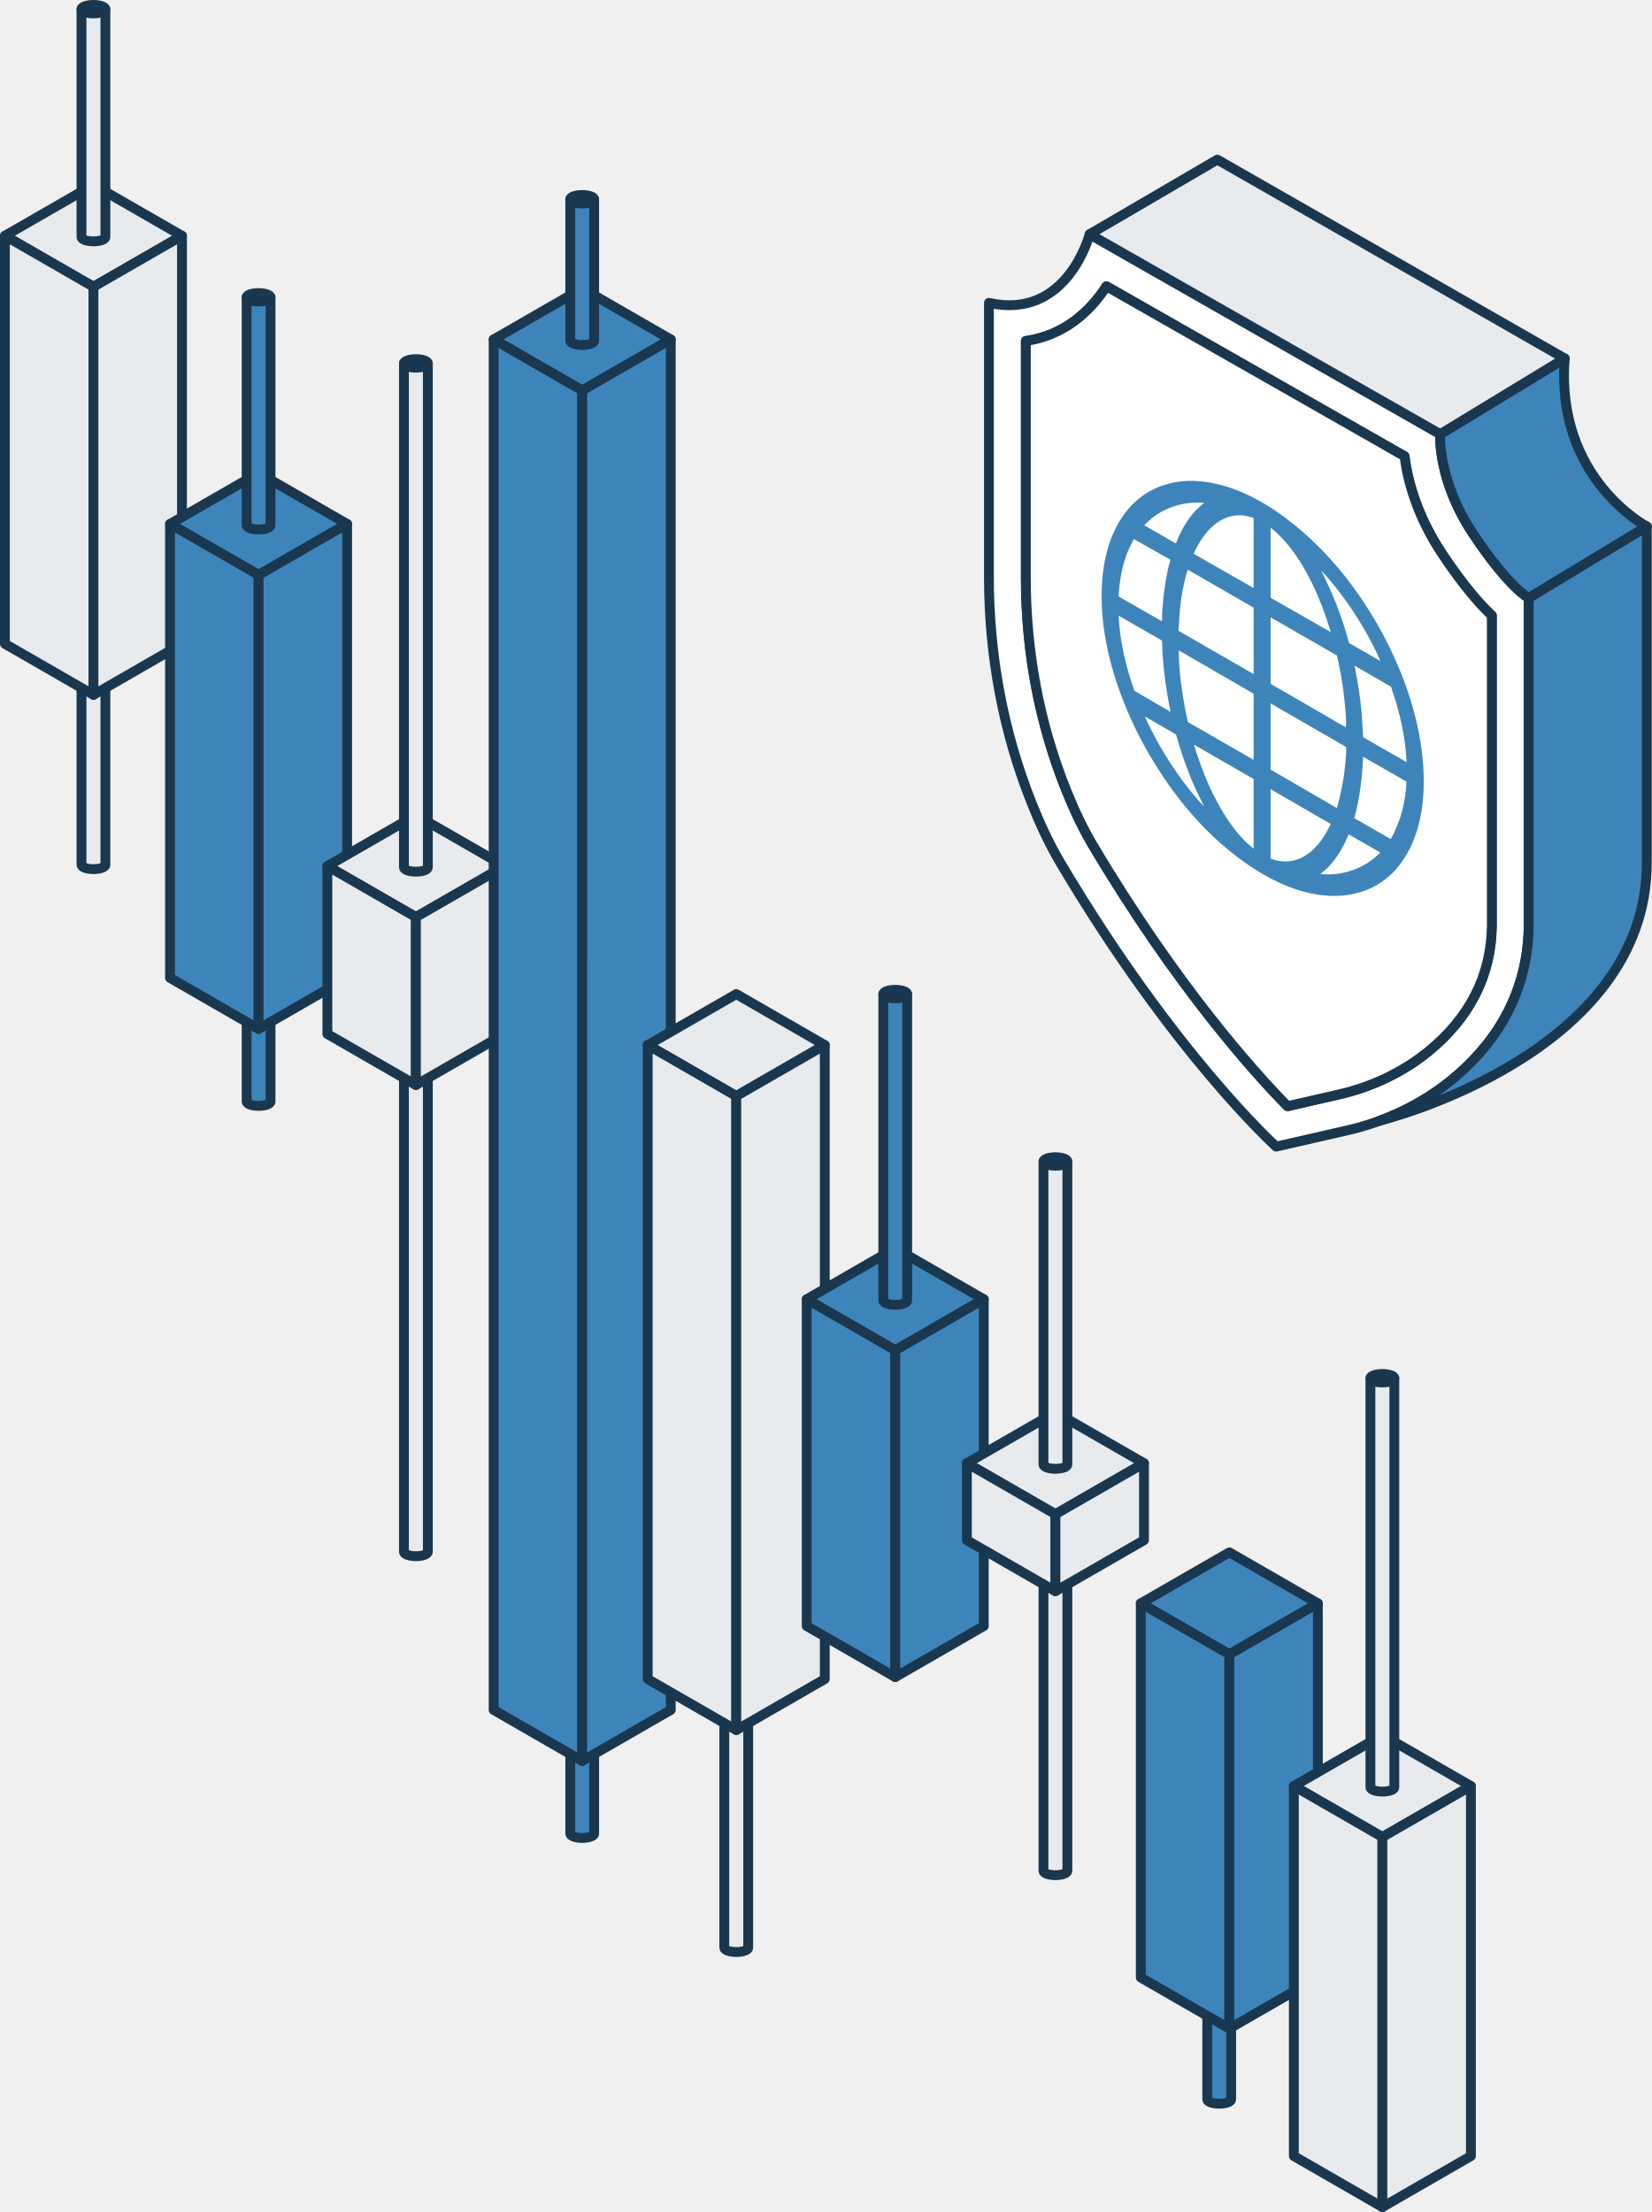
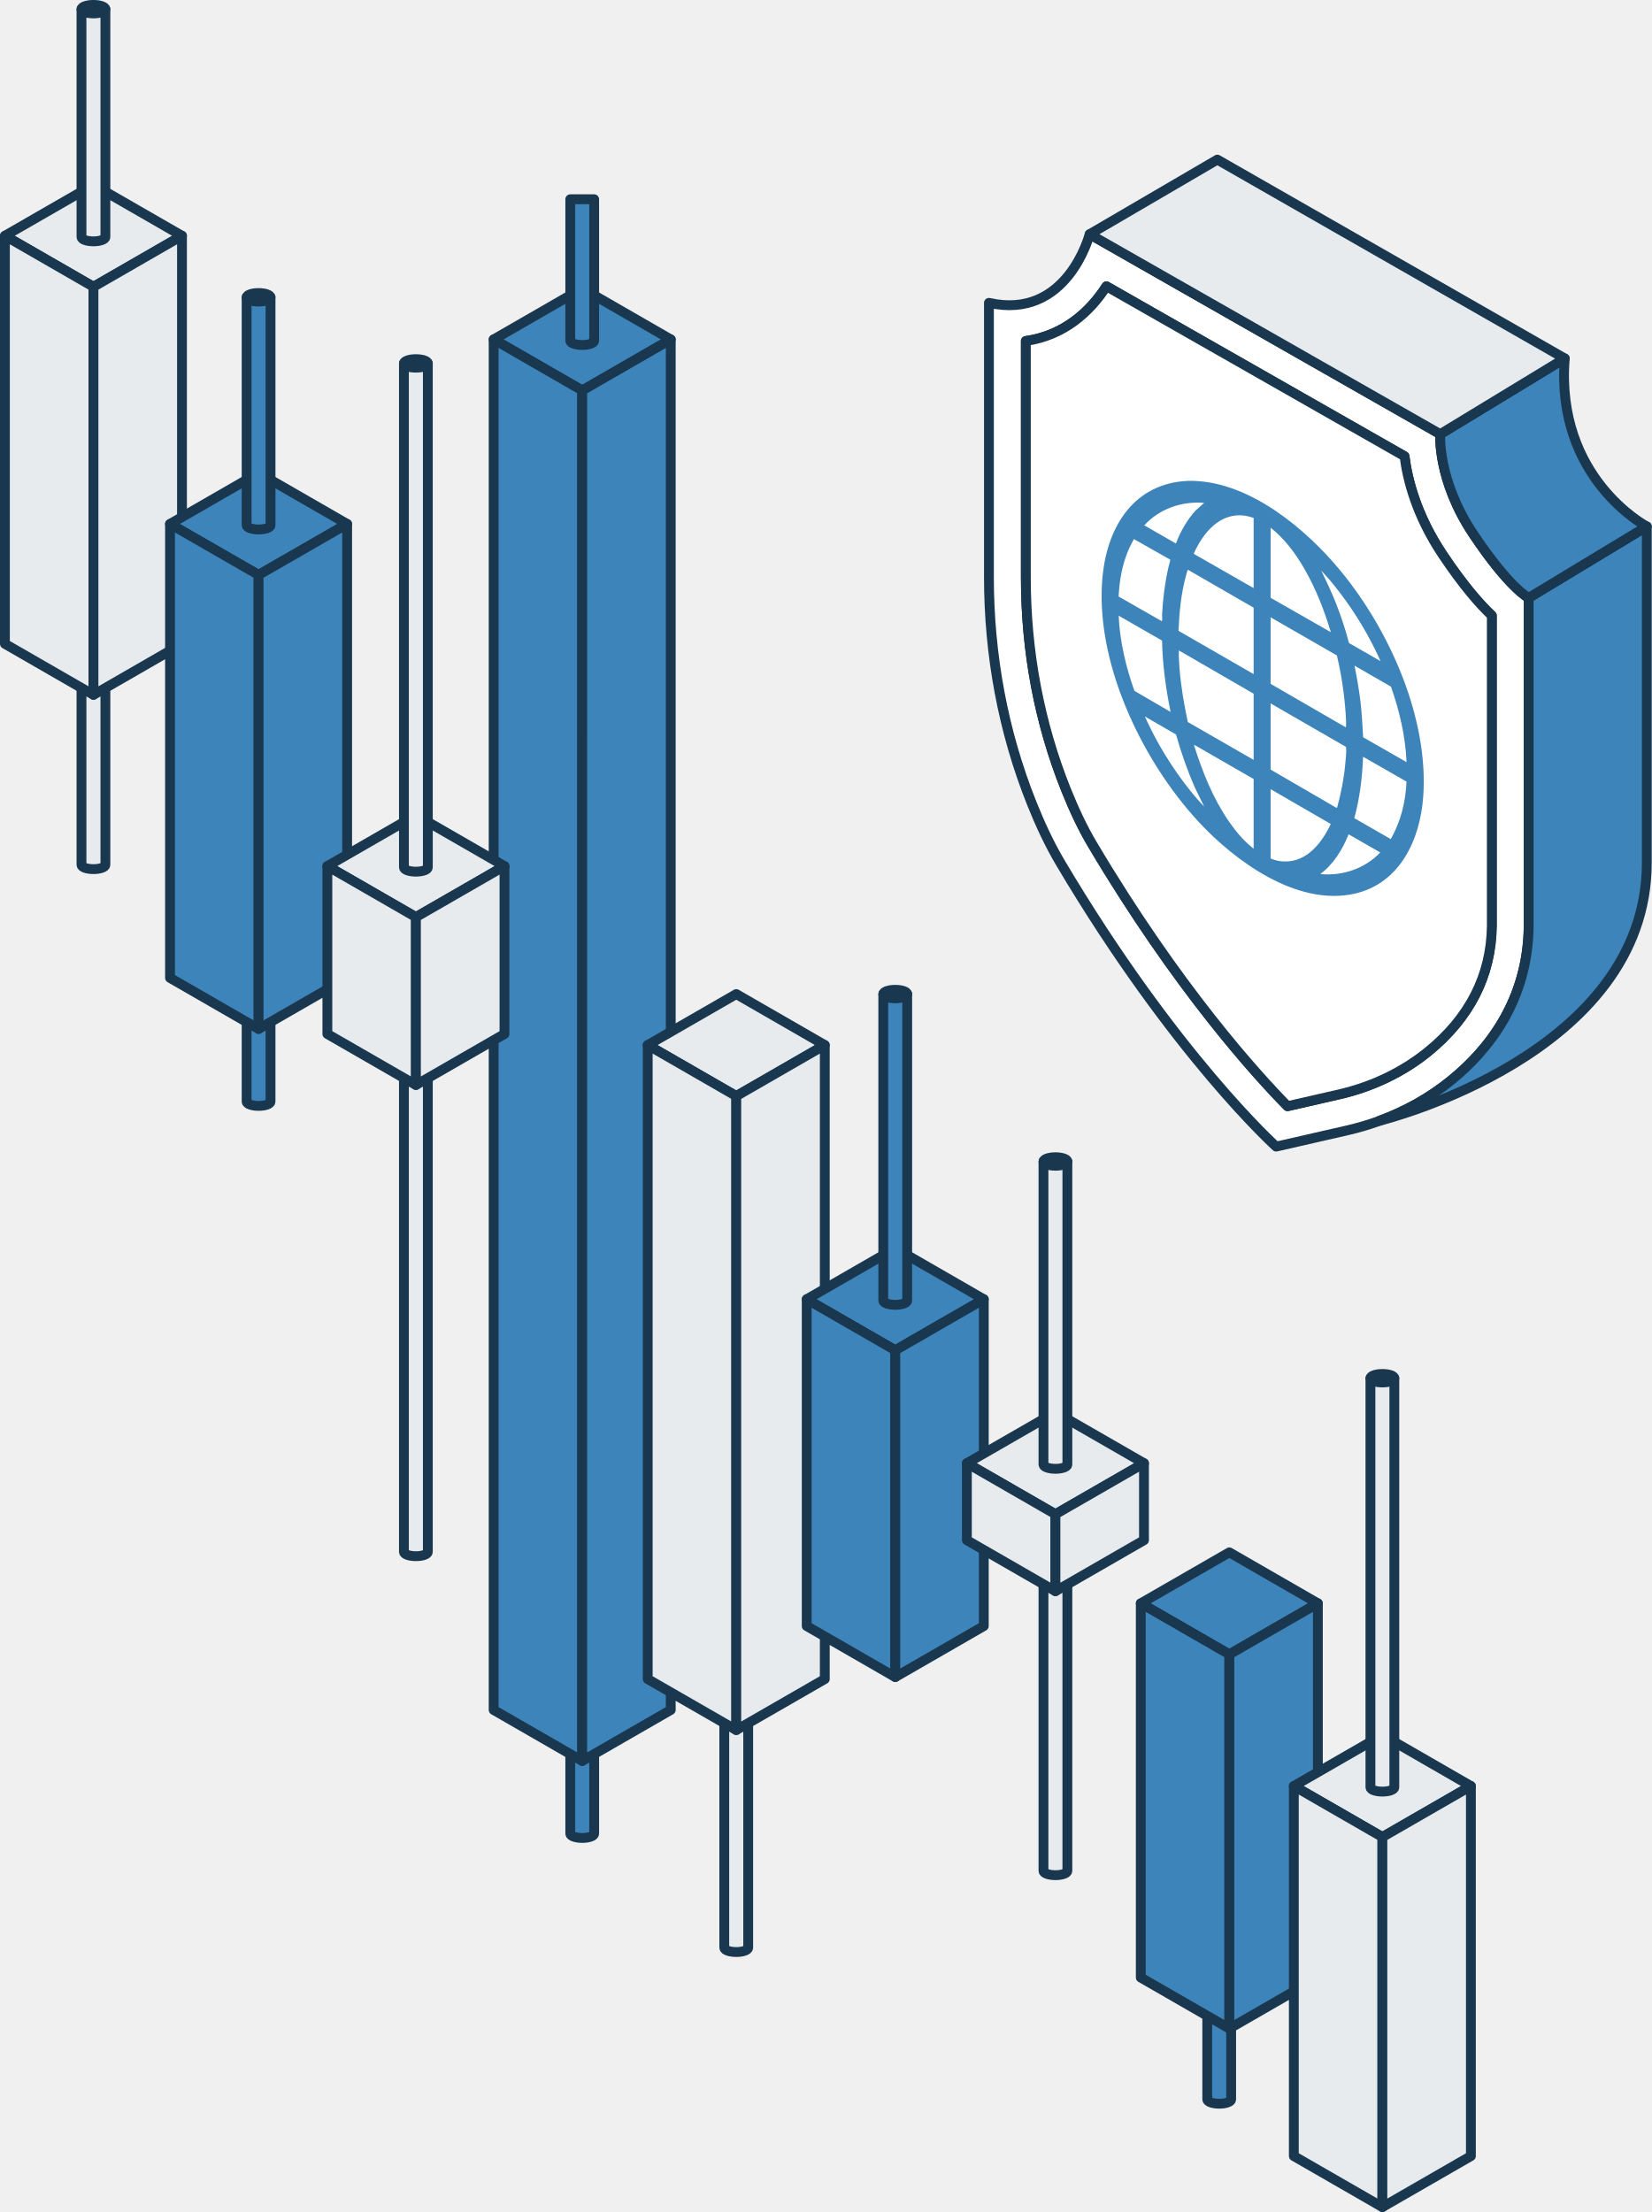
- <svg xmlns="http://www.w3.org/2000/svg" width="168" height="225" viewBox="0 0 168 225" fill="none">
-   <path d="M0.5 23.984L9.503 18.8L18.51 23.984L9.507 29.173L0.5 23.984Z" fill="#E7EBEE" stroke="#19374E" stroke-linecap="round" stroke-linejoin="round" />
-   <path d="M10.72 0.932V24.116C10.72 24.354 10.178 24.549 9.507 24.549C8.835 24.549 8.289 24.354 8.289 24.116V0.932H10.72Z" fill="#E7EBEE" stroke="#19374E" stroke-linecap="round" stroke-linejoin="round" />
-   <path d="M9.503 1.365C10.175 1.365 10.72 1.172 10.72 0.933C10.72 0.694 10.175 0.5 9.503 0.5C8.83 0.5 8.285 0.694 8.285 0.933C8.285 1.172 8.83 1.365 9.503 1.365Z" fill="#E7EBEE" stroke="#19374E" stroke-linecap="round" stroke-linejoin="round" />
-   <path d="M10.72 64.789V87.973C10.72 88.21 10.178 88.406 9.507 88.406C8.835 88.406 8.289 88.21 8.289 87.973V64.789H10.72Z" fill="#E7EBEE" stroke="#19374E" stroke-linecap="round" stroke-linejoin="round" />
-   <path d="M9.503 65.222C10.175 65.222 10.72 65.028 10.72 64.789C10.72 64.55 10.175 64.356 9.503 64.356C8.83 64.356 8.285 64.55 8.285 64.789C8.285 65.028 8.83 65.222 9.503 65.222Z" fill="#E7EBEE" stroke="#19374E" stroke-linecap="round" stroke-linejoin="round" />
-   <path d="M0.5 23.984V65.489L9.507 70.677V29.172L0.5 23.984Z" fill="#E7EBEE" stroke="#19374E" stroke-linecap="round" stroke-linejoin="round" />
-   <path d="M9.507 29.172L18.51 23.984V65.489L9.507 70.677V29.172Z" fill="#E7EBEE" stroke="#19374E" stroke-linecap="round" stroke-linejoin="round" />
-   <path d="M17.293 53.297L26.3 48.108L35.307 53.297L26.3 58.481L17.293 53.297Z" fill="#3D84BB" stroke="#19374E" stroke-linecap="round" stroke-linejoin="round" />
-   <path d="M27.517 30.241V53.425C27.517 53.663 26.975 53.858 26.303 53.858C25.632 53.858 25.086 53.663 25.086 53.425V30.241H27.517Z" fill="#3D84BB" stroke="#19374E" stroke-linecap="round" stroke-linejoin="round" />
-   <path d="M26.3 30.674C26.972 30.674 27.517 30.481 27.517 30.242C27.517 30.003 26.972 29.809 26.3 29.809C25.627 29.809 25.082 30.003 25.082 30.242C25.082 30.481 25.627 30.674 26.3 30.674Z" fill="#3D84BB" stroke="#19374E" stroke-linecap="round" stroke-linejoin="round" />
-   <path d="M27.517 88.872V112.056C27.517 112.293 26.975 112.489 26.303 112.489C25.632 112.489 25.086 112.293 25.086 112.056V88.872H27.517Z" fill="#3D84BB" stroke="#19374E" stroke-linecap="round" stroke-linejoin="round" />
-   <path d="M26.3 89.305C26.972 89.305 27.517 89.111 27.517 88.872C27.517 88.633 26.972 88.439 26.3 88.439C25.627 88.439 25.082 88.633 25.082 88.872C25.082 89.111 25.627 89.305 26.3 89.305Z" fill="#3D84BB" stroke="#19374E" stroke-linecap="round" stroke-linejoin="round" />
-   <path d="M17.293 53.297V99.47L26.3 104.659V58.481L17.293 53.297Z" fill="#3D84BB" stroke="#19374E" stroke-linecap="round" stroke-linejoin="round" />
-   <path d="M26.3 58.481L35.307 53.297V99.47L26.3 104.659V58.481Z" fill="#3D84BB" stroke="#19374E" stroke-linecap="round" stroke-linejoin="round" />
-   <path d="M60.435 70.103V186.519C60.435 186.756 59.893 186.952 59.222 186.952C58.55 186.952 58.004 186.756 58.004 186.519V70.103H60.435Z" fill="#3D84BB" stroke="#19374E" stroke-linecap="round" stroke-linejoin="round" />
-   <path d="M59.218 70.536C59.89 70.536 60.435 70.342 60.435 70.103C60.435 69.864 59.89 69.67 59.218 69.67C58.545 69.67 58 69.864 58 70.103C58 70.342 58.545 70.536 59.218 70.536Z" fill="#3D84BB" stroke="#19374E" stroke-linecap="round" stroke-linejoin="round" />
-   <path d="M125.224 184.713V213.552C125.224 213.789 124.682 213.985 124.011 213.985C123.339 213.985 122.793 213.789 122.793 213.552V184.713H125.224Z" fill="#3D84BB" stroke="#19374E" stroke-linecap="round" stroke-linejoin="round" />
-   <path d="M124.007 185.146C124.679 185.146 125.224 184.952 125.224 184.713C125.224 184.475 124.679 184.281 124.007 184.281C123.334 184.281 122.789 184.475 122.789 184.713C122.789 184.952 123.334 185.146 124.007 185.146Z" fill="#3D84BB" stroke="#19374E" stroke-linecap="round" stroke-linejoin="round" />
-   <path d="M33.297 88.099L42.304 82.91L51.311 88.099L42.304 93.287L33.297 88.099Z" fill="#E7EBEE" stroke="#19374E" stroke-linecap="round" stroke-linejoin="round" />
-   <path d="M43.517 36.965V88.231C43.517 88.468 42.975 88.664 42.304 88.664C41.633 88.664 41.086 88.468 41.086 88.231V36.965H43.517Z" fill="#E7EBEE" stroke="#19374E" stroke-linecap="round" stroke-linejoin="round" />
-   <path d="M42.304 37.398C42.977 37.398 43.522 37.204 43.522 36.965C43.522 36.726 42.977 36.533 42.304 36.533C41.632 36.533 41.086 36.726 41.086 36.965C41.086 37.204 41.632 37.398 42.304 37.398Z" fill="#E7EBEE" stroke="#19374E" stroke-linecap="round" stroke-linejoin="round" />
-   <path d="M43.517 107.454V157.859C43.517 158.096 42.975 158.292 42.304 158.292C41.633 158.292 41.086 158.096 41.086 157.859V107.454H43.517Z" fill="#E7EBEE" stroke="#19374E" stroke-linecap="round" stroke-linejoin="round" />
-   <path d="M42.304 107.887C42.977 107.887 43.522 107.694 43.522 107.455C43.522 107.216 42.977 107.022 42.304 107.022C41.632 107.022 41.086 107.216 41.086 107.455C41.086 107.694 41.632 107.887 42.304 107.887Z" fill="#E7EBEE" stroke="#19374E" stroke-linecap="round" stroke-linejoin="round" />
-   <path d="M33.297 88.098V105.174L42.304 110.363V93.287L33.297 88.098Z" fill="#E7EBEE" stroke="#19374E" stroke-linecap="round" stroke-linejoin="round" />
-   <path d="M42.304 93.287L51.311 88.098V105.174L42.304 110.363V93.287Z" fill="#E7EBEE" stroke="#19374E" stroke-linecap="round" stroke-linejoin="round" />
-   <path d="M50.21 34.528L59.218 29.339L68.225 34.528L59.222 39.717L50.21 34.528Z" fill="#3D84BB" stroke="#19374E" stroke-linecap="round" stroke-linejoin="round" />
-   <path d="M60.435 20.267V34.66C60.435 34.897 59.893 35.092 59.222 35.092C58.55 35.092 58.004 34.897 58.004 34.66V20.267H60.435Z" fill="#3D84BB" stroke="#19374E" stroke-linecap="round" stroke-linejoin="round" />
-   <path d="M59.218 20.7C59.89 20.7 60.435 20.507 60.435 20.268C60.435 20.029 59.89 19.835 59.218 19.835C58.545 19.835 58 20.029 58 20.268C58 20.507 58.545 20.7 59.218 20.7Z" fill="#3D84BB" stroke="#19374E" stroke-linecap="round" stroke-linejoin="round" />
-   <path d="M50.21 34.527V173.933L59.218 179.121V39.716L50.21 34.527Z" fill="#3D84BB" stroke="#19374E" stroke-linecap="round" stroke-linejoin="round" />
-   <path d="M59.222 39.716L68.225 34.527V173.933L59.218 179.121L59.222 39.716Z" fill="#3D84BB" stroke="#19374E" stroke-linecap="round" stroke-linejoin="round" />
-   <path d="M65.881 106.303L74.888 101.114L83.891 106.303L74.888 111.491L65.881 106.303Z" fill="#E7EBEE" stroke="#19374E" stroke-linecap="round" stroke-linejoin="round" />
-   <path d="M76.102 174.939V198.123C76.102 198.36 75.56 198.556 74.888 198.556C74.217 198.556 73.671 198.36 73.671 198.123V174.939H76.102Z" fill="#E7EBEE" stroke="#19374E" stroke-linecap="round" stroke-linejoin="round" />
-   <path d="M74.888 175.372C75.561 175.372 76.106 175.179 76.106 174.94C76.106 174.701 75.561 174.507 74.888 174.507C74.216 174.507 73.671 174.701 73.671 174.94C73.671 175.179 74.216 175.372 74.888 175.372Z" fill="#E7EBEE" stroke="#19374E" stroke-linecap="round" stroke-linejoin="round" />
-   <path d="M65.881 106.302V170.791L74.888 175.976V111.491L65.881 106.302Z" fill="#E7EBEE" stroke="#19374E" stroke-linecap="round" stroke-linejoin="round" />
-   <path d="M74.889 111.491L83.892 106.302V170.791L74.889 175.976V111.491Z" fill="#E7EBEE" stroke="#19374E" stroke-linecap="round" stroke-linejoin="round" />
-   <path d="M116.034 163.089L125.041 157.901L134.044 163.089L125.041 168.278L116.034 163.089Z" fill="#3D84BB" stroke="#19374E" stroke-linecap="round" stroke-linejoin="round" />
-   <path d="M116.034 163.09V201.153L125.041 206.342V168.278L116.034 163.09Z" fill="#3D84BB" stroke="#19374E" stroke-linecap="round" stroke-linejoin="round" />
-   <path d="M125.041 168.278L134.044 163.09V201.153L125.041 206.342V168.278Z" fill="#3D84BB" stroke="#19374E" stroke-linecap="round" stroke-linejoin="round" />
-   <path d="M82.053 132.158L91.06 126.969L100.063 132.158L91.06 137.346L82.053 132.158Z" fill="#3D84BB" stroke="#19374E" stroke-linecap="round" stroke-linejoin="round" />
-   <path d="M92.273 101.114V132.291C92.273 132.528 91.731 132.724 91.06 132.724C90.388 132.724 89.842 132.528 89.842 132.291V101.114H92.273Z" fill="#3D84BB" stroke="#19374E" stroke-linecap="round" stroke-linejoin="round" />
-   <path d="M91.06 101.546C91.732 101.546 92.278 101.352 92.278 101.113C92.278 100.874 91.732 100.681 91.06 100.681C90.387 100.681 89.842 100.874 89.842 101.113C89.842 101.352 90.387 101.546 91.06 101.546Z" fill="#3D84BB" stroke="#19374E" stroke-linecap="round" stroke-linejoin="round" />
-   <path d="M82.053 132.158V165.399L91.06 170.588V137.347L82.053 132.158Z" fill="#3D84BB" stroke="#19374E" stroke-linecap="round" stroke-linejoin="round" />
-   <path d="M91.06 137.347L100.063 132.158V165.399L91.06 170.588V137.347Z" fill="#3D84BB" stroke="#19374E" stroke-linecap="round" stroke-linejoin="round" />
-   <path d="M98.345 148.834L107.352 143.65L116.359 148.834L107.352 154.023L98.345 148.834Z" fill="#E7EBEE" stroke="#19374E" stroke-linecap="round" stroke-linejoin="round" />
-   <path d="M108.566 118.148V148.972C108.566 149.209 108.024 149.404 107.352 149.404C106.681 149.404 106.135 149.209 106.135 148.972V118.148H108.566Z" fill="#E7EBEE" stroke="#19374E" stroke-linecap="round" stroke-linejoin="round" />
-   <path d="M107.352 118.576C108.025 118.576 108.57 118.383 108.57 118.144C108.57 117.905 108.025 117.711 107.352 117.711C106.68 117.711 106.135 117.905 106.135 118.144C106.135 118.383 106.68 118.576 107.352 118.576Z" fill="#E7EBEE" stroke="#19374E" stroke-linecap="round" stroke-linejoin="round" />
-   <path d="M108.566 159.169V190.305C108.566 190.542 108.024 190.738 107.352 190.738C106.681 190.738 106.135 190.542 106.135 190.305V159.169H108.566Z" fill="#E7EBEE" stroke="#19374E" stroke-linecap="round" stroke-linejoin="round" />
-   <path d="M107.352 159.603C108.025 159.603 108.57 159.409 108.57 159.17C108.57 158.931 108.025 158.737 107.352 158.737C106.68 158.737 106.135 158.931 106.135 159.17C106.135 159.409 106.68 159.603 107.352 159.603Z" fill="#E7EBEE" stroke="#19374E" stroke-linecap="round" stroke-linejoin="round" />
-   <path d="M98.345 148.835V156.666L107.352 161.854V154.024L98.345 148.835Z" fill="#E7EBEE" stroke="#19374E" stroke-linecap="round" stroke-linejoin="round" />
-   <path d="M107.352 154.024L116.359 148.835V156.666L107.352 161.854V154.024Z" fill="#E7EBEE" stroke="#19374E" stroke-linecap="round" stroke-linejoin="round" />
-   <path d="M131.601 181.672L140.608 176.483L149.611 181.672L140.608 186.861L131.601 181.672Z" fill="#E7EBEE" stroke="#19374E" stroke-linecap="round" stroke-linejoin="round" />
-   <path d="M141.821 140.188V181.805C141.821 182.042 141.279 182.238 140.608 182.238C139.936 182.238 139.39 182.042 139.39 181.805V140.188H141.821Z" fill="#E7EBEE" stroke="#19374E" stroke-linecap="round" stroke-linejoin="round" />
-   <path d="M140.608 140.621C141.28 140.621 141.825 140.428 141.825 140.189C141.825 139.95 141.28 139.756 140.608 139.756C139.935 139.756 139.39 139.95 139.39 140.189C139.39 140.428 139.935 140.621 140.608 140.621Z" fill="#E7EBEE" stroke="#19374E" stroke-linecap="round" stroke-linejoin="round" />
-   <path d="M131.601 181.672V219.312L140.608 224.5V186.861L131.601 181.672Z" fill="#E7EBEE" stroke="#19374E" stroke-linecap="round" stroke-linejoin="round" />
-   <path d="M140.608 186.861L149.611 181.672V219.312L140.608 224.5V186.861Z" fill="#E7EBEE" stroke="#19374E" stroke-linecap="round" stroke-linejoin="round" />
-   <path d="M149.853 54.325C146.166 48.808 146.492 44.16 146.492 44.16L110.83 23.826C110.83 23.826 108.57 32.606 100.588 30.804V58.715C100.588 66.583 102.019 74.401 104.942 81.708C105.784 83.822 106.756 85.906 107.852 87.754C119.433 107.293 129.803 116.63 129.803 116.63L137.013 114.982C138.122 114.729 139.215 114.408 140.278 114.021C140.278 114.021 140.278 114.021 140.283 114.021C142.922 113.06 145.395 111.687 147.584 109.91C151.475 106.756 155.39 101.734 155.491 94.245V60.825C155.491 60.825 153.539 59.851 149.857 54.334L149.853 54.325ZM151.738 94.211C151.667 99.25 149.469 103.552 145.22 107.002C142.668 109.066 139.54 110.563 136.175 111.329L130.958 112.523C127.843 109.361 119.791 100.54 111.08 85.848C110.171 84.313 109.279 82.453 108.424 80.322C105.713 73.54 104.341 66.271 104.341 58.719V34.686C108.219 34.137 110.88 31.703 112.54 29.123L142.86 46.411C143.147 48.733 144.048 52.395 146.734 56.414C148.844 59.568 150.516 61.474 151.738 62.618V94.216V94.211Z" fill="white" stroke="#19374E" stroke-linecap="round" stroke-linejoin="round" />
-   <path d="M151.737 62.609V94.207C151.667 99.245 149.469 103.548 145.22 106.997C142.668 109.061 139.54 110.559 136.175 111.324L130.958 112.518C127.843 109.356 119.791 100.535 111.08 85.843C110.171 84.308 109.279 82.448 108.424 80.318C105.713 73.535 104.341 66.266 104.341 58.714V34.681C108.219 34.132 110.88 31.698 112.539 29.118L142.86 46.407C143.147 48.728 144.048 52.39 146.733 56.409C148.844 59.563 150.516 61.469 151.737 62.613V62.609Z" fill="white" stroke="#19374E" stroke-linecap="round" stroke-linejoin="round" />
-   <path d="M167.5 53.551V87.749C167.5 107.259 140.699 113.908 140.278 114.012C142.918 113.051 145.391 111.678 147.58 109.901C151.471 106.747 155.386 101.725 155.486 94.236V60.816L167.5 53.551Z" fill="#3D84BB" stroke="#19374E" stroke-linecap="round" stroke-linejoin="round" />
-   <path d="M167.5 53.551L155.486 60.816C155.486 60.816 153.535 59.842 149.853 54.325C146.166 48.808 146.492 44.16 146.492 44.16L159.156 36.462C158.18 48.683 167.5 53.551 167.5 53.551Z" fill="#3D84BB" stroke="#19374E" stroke-linecap="round" stroke-linejoin="round" />
-   <path d="M159.156 36.462L146.492 44.16L110.83 23.826L123.82 16.236L159.156 36.462Z" fill="#E7EBEE" stroke="#19374E" stroke-linecap="round" stroke-linejoin="round" />
-   <path d="M121.417 48.916C127.21 49.09 132.856 53.817 136.367 58.082C141.346 64.128 145.32 73.04 144.761 81.004C144.457 85.369 142.413 89.863 137.776 90.903C131.934 92.214 125.625 87.608 121.893 83.572C116.096 77.309 111.226 67.124 112.164 58.427C112.702 53.434 115.425 49.124 120.871 48.911C121.046 48.903 121.242 48.907 121.417 48.911V48.916ZM122.481 51.154C120.225 50.95 117.915 51.758 116.388 53.434L119.608 55.286C120.058 54.059 120.729 52.902 121.605 51.928L122.481 51.154ZM127.51 52.673C127.197 52.59 126.893 52.49 126.572 52.448C124.032 52.124 122.331 54.258 121.413 56.33L127.51 59.817V52.673ZM129.236 53.676V60.803L135.362 64.303C134.695 62.077 133.827 59.855 132.664 57.845C131.767 56.293 130.658 54.787 129.236 53.676ZM113.774 60.674L118.152 63.175C118.181 63.158 118.19 63.138 118.198 63.104C118.227 62.942 118.19 62.68 118.198 62.501C118.277 60.891 118.49 59.268 118.845 57.695C118.874 57.57 119.057 56.984 119.02 56.921L115.325 54.828C115.137 55.232 114.908 55.619 114.737 56.035C114.128 57.491 113.853 59.106 113.778 60.678L113.774 60.674ZM127.51 68.567V61.81L120.825 57.953C120.788 57.953 120.667 58.419 120.646 58.49C120.133 60.333 119.95 62.255 119.87 64.165L127.51 68.567ZM140.42 67.249C139.307 64.756 137.893 62.389 136.233 60.221C135.654 59.464 135.041 58.723 134.382 58.036C134.932 59.164 135.47 60.3 135.929 61.473C136.429 62.755 136.859 64.074 137.209 65.405L140.424 67.249H140.42ZM118.19 65.156L113.782 62.626C113.899 65.239 114.512 67.814 115.383 70.269L119.061 72.412C118.578 70.024 118.244 67.598 118.194 65.16L118.19 65.156ZM129.236 62.8V69.558L136.896 73.989C136.917 73.806 136.917 73.615 136.913 73.427C136.88 72.433 136.776 71.351 136.65 70.361C136.496 69.121 136.267 67.885 135.979 66.67L129.24 62.796L129.236 62.8ZM127.51 77.289V70.561L119.904 66.158C119.887 66.782 119.925 67.415 119.975 68.039C120.121 69.857 120.438 71.659 120.813 73.44L127.506 77.289H127.51ZM143.064 77.517C142.951 74.892 142.347 72.312 141.479 69.845L137.772 67.706C138.01 68.909 138.227 70.12 138.373 71.339C138.519 72.558 138.581 73.773 138.648 74.992L143.06 77.517H143.064ZM129.236 71.551V78.279L135.887 82.144L135.996 82.165C136.4 80.709 136.692 79.215 136.83 77.705C136.871 77.264 136.959 76.486 136.917 76.07C136.917 76.036 136.917 76.003 136.901 75.97L129.24 71.551H129.236ZM122.481 82.053L121.555 80.151C120.775 78.387 120.137 76.569 119.62 74.713L116.447 72.874C117.373 74.938 118.511 76.914 119.816 78.766C120.629 79.918 121.513 81.033 122.485 82.057L122.481 82.053ZM127.51 79.24L121.522 75.791L121.442 75.782C122.293 78.504 123.386 81.229 125.012 83.58C125.717 84.599 126.53 85.56 127.51 86.326V79.24ZM143.06 79.502L138.64 76.972C138.564 79.082 138.302 81.187 137.751 83.222L141.454 85.348C142.48 83.576 142.972 81.541 143.06 79.502ZM129.236 80.272V87.316C129.503 87.441 129.832 87.537 130.12 87.578C132.681 87.978 134.386 85.885 135.354 83.813L129.236 80.272ZM134.294 88.906C136.542 89.126 138.831 88.348 140.387 86.713L137.168 84.861C136.555 86.409 135.641 87.899 134.29 88.906H134.294Z" fill="#3D84BB" />
+ <svg xmlns="http://www.w3.org/2000/svg" id="eXeI8lCKh5g1" viewBox="0 0 168 225" shape-rendering="geometricPrecision" text-rendering="geometricPrecision" project-id="57bf6e65a6614a94ad1b98505dc5d6ca" export-id="86f713900dcd4a43bd11901a76fdb8af" cached="false">
+   <style>
+ #eXeI8lCKh5g2 {animation: eXeI8lCKh5g2_f_p 5000ms linear infinite normal forwards}@keyframes eXeI8lCKh5g2_f_p { 0% {fill: #e7ebee} 20% {fill: #e7ebee} 60% {fill: #3d84bb} 100% {fill: #e7ebee}} #eXeI8lCKh5g3 {animation: eXeI8lCKh5g3_f_p 5000ms linear infinite normal forwards}@keyframes eXeI8lCKh5g3_f_p { 0% {fill: #e7ebee} 20% {fill: #e7ebee} 60% {fill: #3d84bb} 100% {fill: #e7ebee}} #eXeI8lCKh5g5 {animation: eXeI8lCKh5g5_f_p 5000ms linear infinite normal forwards}@keyframes eXeI8lCKh5g5_f_p { 0% {fill: #e7ebee} 20% {fill: #e7ebee} 60% {fill: #3d84bb} 100% {fill: #e7ebee}} #eXeI8lCKh5g7 {animation: eXeI8lCKh5g7_f_p 5000ms linear infinite normal forwards}@keyframes eXeI8lCKh5g7_f_p { 0% {fill: #e7ebee} 20% {fill: #e7ebee} 60% {fill: #3d84bb} 100% {fill: #e7ebee}} #eXeI8lCKh5g8 {animation: eXeI8lCKh5g8_f_p 5000ms linear infinite normal forwards}@keyframes eXeI8lCKh5g8_f_p { 0% {fill: #e7ebee} 20% {fill: #e7ebee} 60% {fill: #3d84bb} 100% {fill: #e7ebee}} #eXeI8lCKh5g9 {animation: eXeI8lCKh5g9_f_p 5000ms linear infinite normal forwards}@keyframes eXeI8lCKh5g9_f_p { 0% {fill: #3d84bb} 20% {fill: #3d84bb} 60% {fill: #e7ebee} 100% {fill: #3d84bb}} #eXeI8lCKh5g10 {animation: eXeI8lCKh5g10_f_p 5000ms linear infinite normal forwards}@keyframes eXeI8lCKh5g10_f_p { 0% {fill: #3d84bb} 20% {fill: #3d84bb} 60% {fill: #e7ebee} 100% {fill: #3d84bb}} #eXeI8lCKh5g12 {animation: eXeI8lCKh5g12_f_p 5000ms linear infinite normal forwards}@keyframes eXeI8lCKh5g12_f_p { 0% {fill: #3d84bb} 20% {fill: #3d84bb} 60% {fill: #e7ebee} 100% {fill: #3d84bb}} #eXeI8lCKh5g14 {animation: eXeI8lCKh5g14_f_p 5000ms linear infinite normal forwards}@keyframes eXeI8lCKh5g14_f_p { 0% {fill: #3d84bb} 20% {fill: #3d84bb} 60% {fill: #e7ebee} 100% {fill: #3d84bb}} #eXeI8lCKh5g15 {animation: eXeI8lCKh5g15_f_p 5000ms linear infinite normal forwards}@keyframes eXeI8lCKh5g15_f_p { 0% {fill: #3d84bb} 20% {fill: #3d84bb} 60% {fill: #e7ebee} 100% {fill: #3d84bb}} #eXeI8lCKh5g16_to {animation: eXeI8lCKh5g16_to__to 5000ms linear infinite normal forwards}@keyframes eXeI8lCKh5g16_to__to { 0% {transform: translate(59.2181px,103.6095px)} 50% {transform: translate(59.2181px,88.60954px)} 100% {transform: translate(59.2181px,103.6095px)}} #eXeI8lCKh5g17 {animation: eXeI8lCKh5g17_f_p 5000ms linear infinite normal forwards}@keyframes eXeI8lCKh5g17_f_p { 0% {fill: #3d84bb} 10% {fill: #3d84bb} 50% {fill: #e7ebee} 100% {fill: #3d84bb}} #eXeI8lCKh5g18 {animation: eXeI8lCKh5g18_f_p 5000ms linear infinite normal forwards}@keyframes eXeI8lCKh5g18_f_p { 0% {fill: #3d84bb} 10% {fill: #3d84bb} 50% {fill: #e7ebee} 100% {fill: #3d84bb}} #eXeI8lCKh5g19 {animation: eXeI8lCKh5g19_f_p 5000ms linear infinite normal forwards}@keyframes eXeI8lCKh5g19_f_p { 0% {fill: #3d84bb} 10% {fill: #3d84bb} 50% {fill: #e7ebee} 100% {fill: #3d84bb}} #eXeI8lCKh5g20 {animation: eXeI8lCKh5g20_f_p 5000ms linear infinite normal forwards}@keyframes eXeI8lCKh5g20_f_p { 0% {fill: #3d84bb} 10% {fill: #3d84bb} 50% {fill: #e7ebee} 100% {fill: #3d84bb}} #eXeI8lCKh5g21 {animation: eXeI8lCKh5g21_f_p 5000ms linear infinite normal forwards}@keyframes eXeI8lCKh5g21_f_p { 0% {fill: #3d84bb} 10% {fill: #3d84bb} 50% {fill: #e7ebee} 100% {fill: #3d84bb}} #eXeI8lCKh5g25 {animation: eXeI8lCKh5g25_f_p 5000ms linear infinite normal forwards}@keyframes eXeI8lCKh5g25_f_p { 0% {fill: #e7ebee} 20% {fill: #e7ebee} 60% {fill: #3d84bb} 100% {fill: #e7ebee}} #eXeI8lCKh5g26 {animation: eXeI8lCKh5g26_f_p 5000ms linear infinite normal forwards}@keyframes eXeI8lCKh5g26_f_p { 0% {fill: #e7ebee} 20% {fill: #e7ebee} 60% {fill: #3d84bb} 100% {fill: #e7ebee}} #eXeI8lCKh5g28 {animation: eXeI8lCKh5g28_f_p 5000ms linear infinite normal forwards}@keyframes eXeI8lCKh5g28_f_p { 0% {fill: #e7ebee} 20% {fill: #e7ebee} 60% {fill: #3d84bb} 100% {fill: #e7ebee}} #eXeI8lCKh5g30 {animation: eXeI8lCKh5g30_f_p 5000ms linear infinite normal forwards}@keyframes eXeI8lCKh5g30_f_p { 0% {fill: #e7ebee} 20% {fill: #e7ebee} 60% {fill: #3d84bb} 100% {fill: #e7ebee}} #eXeI8lCKh5g31 {animation: eXeI8lCKh5g31_f_p 5000ms linear infinite normal forwards}@keyframes eXeI8lCKh5g31_f_p { 0% {fill: #e7ebee} 20% {fill: #e7ebee} 60% {fill: #3d84bb} 100% {fill: #e7ebee}} #eXeI8lCKh5g33 {animation: eXeI8lCKh5g33_f_p 5000ms linear infinite normal forwards}@keyframes eXeI8lCKh5g33_f_p { 0% {fill: #e7ebee} 20% {fill: #e7ebee} 60% {fill: #3d84bb} 100% {fill: #3d84bb}} #eXeI8lCKh5g34 {animation: eXeI8lCKh5g34_f_p 5000ms linear infinite normal forwards}@keyframes eXeI8lCKh5g34_f_p { 0% {fill: #e7ebee} 20% {fill: #e7ebee} 60% {fill: #3d84bb} 100% {fill: #3d84bb}} #eXeI8lCKh5g36 {animation: eXeI8lCKh5g36_f_p 5000ms linear infinite normal forwards}@keyframes eXeI8lCKh5g36_f_p { 0% {fill: #e7ebee} 20% {fill: #e7ebee} 60% {fill: #3d84bb} 100% {fill: #3d84bb}} #eXeI8lCKh5g37 {animation: eXeI8lCKh5g37_f_p 5000ms linear infinite normal forwards}@keyframes eXeI8lCKh5g37_f_p { 0% {fill: #e7ebee} 20% {fill: #e7ebee} 60% {fill: #3d84bb} 100% {fill: #3d84bb}}
+ </style>
+   <path id="eXeI8lCKh5g2" d="M0.5,23.984l9.003-5.184l9.007,5.184-9.003,5.189L0.5,23.984Z" fill="#e7ebee" stroke="#19374e" stroke-linecap="round" stroke-linejoin="round" />
+   <path id="eXeI8lCKh5g3" d="M10.72,0.932v23.184c0,.237-.542.433-1.214.433s-1.218-.196-1.218-.433v-23.184h2.431Z" fill="#e7ebee" stroke="#19374e" stroke-linecap="round" stroke-linejoin="round" />
+   <path d="M9.503,1.365c.672,0,1.218-.194,1.218-.433s-.545-.433-1.218-.433-1.218.194-1.218.433.545.433,1.218.433Z" fill="#e7ebee" stroke="#19374e" stroke-linecap="round" stroke-linejoin="round" />
+   <path id="eXeI8lCKh5g5" d="M10.72,64.789v23.184c0,.237-.542.433-1.214.433s-1.218-.196-1.218-.433v-23.184h2.431Z" fill="#e7ebee" stroke="#19374e" stroke-linecap="round" stroke-linejoin="round" />
+   <path d="M9.503,65.222c.672,0,1.218-.194,1.218-.433s-.545-.433-1.218-.433-1.218.194-1.218.433.545.433,1.218.433Z" fill="#e7ebee" stroke="#19374e" stroke-linecap="round" stroke-linejoin="round" />
+   <path id="eXeI8lCKh5g7" d="M0.5,23.984v41.505l9.007,5.189v-41.505L0.5,23.984Z" fill="#e7ebee" stroke="#19374e" stroke-linecap="round" stroke-linejoin="round" />
+   <path id="eXeI8lCKh5g8" d="M9.508,29.172l9.003-5.189v41.505L9.508,70.677v-41.505Z" fill="#e7ebee" stroke="#19374e" stroke-linecap="round" stroke-linejoin="round" />
+   <path id="eXeI8lCKh5g9" d="M17.293,53.297l9.007-5.189l9.007,5.189-9.007,5.184L17.293,53.297Z" fill="#3d84bb" stroke="#19374e" stroke-linecap="round" stroke-linejoin="round" />
+   <path id="eXeI8lCKh5g10" d="M27.517,30.241v23.184c0,.237-.542.433-1.214.433-.671,0-1.218-.196-1.218-.433v-23.184h2.431Z" fill="#3d84bb" stroke="#19374e" stroke-linecap="round" stroke-linejoin="round" />
+   <path d="M26.3,30.674c.672,0,1.218-.194,1.218-.433s-.545-.433-1.218-.433-1.218.194-1.218.433.545.433,1.218.433Z" fill="#3d84bb" stroke="#19374e" stroke-linecap="round" stroke-linejoin="round" />
+   <path id="eXeI8lCKh5g12" d="M27.517,88.872v23.184c0,.237-.542.433-1.214.433-.671,0-1.218-.196-1.218-.433v-23.184h2.431Z" fill="#3d84bb" stroke="#19374e" stroke-linecap="round" stroke-linejoin="round" />
+   <path d="M26.3,89.305c.672,0,1.218-.194,1.218-.433s-.545-.433-1.218-.433-1.218.194-1.218.433.545.433,1.218.433Z" fill="#3d84bb" stroke="#19374e" stroke-linecap="round" stroke-linejoin="round" />
+   <path id="eXeI8lCKh5g14" d="M17.293,53.297v46.173l9.007,5.189v-46.178L17.293,53.297Z" fill="#3d84bb" stroke="#19374e" stroke-linecap="round" stroke-linejoin="round" />
+   <path id="eXeI8lCKh5g15" d="M26.301,58.481l9.007-5.184v46.173l-9.007,5.189v-46.178Z" fill="#3d84bb" stroke="#19374e" stroke-linecap="round" stroke-linejoin="round" />
+   <g id="eXeI8lCKh5g16_to" transform="translate(59.2181,103.6095)">
+     <g transform="translate(-59.2181,-103.6095)">
+       <path id="eXeI8lCKh5g17" d="M60.435,70.103v116.416c0,.237-.542.433-1.213.433s-1.218-.196-1.218-.433v-116.416h2.431Z" fill="#3d84bb" stroke="#19374e" stroke-linecap="round" stroke-linejoin="round" />
+       <path id="eXeI8lCKh5g18" d="M50.211,34.528l9.007-5.189l9.007,5.189-9.003,5.189-9.011-5.189Z" fill="#3d84bb" stroke="#19374e" stroke-linecap="round" stroke-linejoin="round" />
+       <path id="eXeI8lCKh5g19" d="M60.435,20.267v14.392c0,.237-.542.433-1.213.433s-1.218-.196-1.218-.433v-14.392h2.431Z" fill="#3d84bb" stroke="#19374e" stroke-linecap="round" stroke-linejoin="round" />
+       <path id="eXeI8lCKh5g20" d="M50.211,34.527v139.406l9.007,5.188v-139.405l-9.007-5.189Z" fill="#3d84bb" stroke="#19374e" stroke-linecap="round" stroke-linejoin="round" />
+       <path id="eXeI8lCKh5g21" d="M59.221,39.716l9.003-5.189v139.406l-9.007,5.188.004-139.405Z" fill="#3d84bb" stroke="#19374e" stroke-linecap="round" stroke-linejoin="round" />
+     </g>
+   </g>
+   <path d="M125.224,184.713v28.839c0,.237-.542.433-1.213.433-.672,0-1.218-.196-1.218-.433v-28.839h2.431Z" fill="#3d84bb" stroke="#19374e" stroke-linecap="round" stroke-linejoin="round" />
+   <path d="M124.007,185.146c.672,0,1.217-.194,1.217-.433c0-.238-.545-.432-1.217-.432-.673,0-1.218.194-1.218.432c0,.239.545.433,1.218.433Z" fill="#3d84bb" stroke="#19374e" stroke-linecap="round" stroke-linejoin="round" />
+   <path id="eXeI8lCKh5g25" d="M33.297,88.099l9.007-5.189l9.007,5.189-9.007,5.189-9.007-5.189Z" fill="#e7ebee" stroke="#19374e" stroke-linecap="round" stroke-linejoin="round" />
+   <path id="eXeI8lCKh5g26" d="M43.517,36.965v51.266c0,.237-.542.433-1.214.433s-1.218-.196-1.218-.433v-51.266h2.431Z" fill="#e7ebee" stroke="#19374e" stroke-linecap="round" stroke-linejoin="round" />
+   <path d="M42.303,37.398c.672,0,1.218-.194,1.218-.433s-.545-.433-1.218-.433c-.672,0-1.218.194-1.218.433s.545.433,1.218.433Z" fill="#e7ebee" stroke="#19374e" stroke-linecap="round" stroke-linejoin="round" />
+   <path id="eXeI8lCKh5g28" d="M43.517,107.454v50.405c0,.237-.542.433-1.214.433s-1.218-.196-1.218-.433v-50.405h2.431Z" fill="#e7ebee" stroke="#19374e" stroke-linecap="round" stroke-linejoin="round" />
+   <path d="M42.303,107.887c.672,0,1.218-.193,1.218-.432s-.545-.433-1.218-.433c-.672,0-1.218.194-1.218.433s.545.432,1.218.432Z" fill="#e7ebee" stroke="#19374e" stroke-linecap="round" stroke-linejoin="round" />
+   <path id="eXeI8lCKh5g30" d="M33.297,88.098v17.076l9.007,5.189v-17.076l-9.007-5.189Z" fill="#e7ebee" stroke="#19374e" stroke-linecap="round" stroke-linejoin="round" />
+   <path id="eXeI8lCKh5g31" d="M42.305,93.287l9.007-5.189v17.076l-9.007,5.189v-17.076Z" fill="#e7ebee" stroke="#19374e" stroke-linecap="round" stroke-linejoin="round" />
+   <path id="eXeI8lCKh5g33" d="M65.881,106.303l9.007-5.189l9.003,5.189-9.003,5.188-9.007-5.188Z" fill="#e7ebee" stroke="#19374e" stroke-linecap="round" stroke-linejoin="round" />
+   <path id="eXeI8lCKh5g34" d="M76.101,174.939v23.184c0,.237-.542.433-1.214.433s-1.218-.196-1.218-.433v-23.184h2.431Z" fill="#e7ebee" stroke="#19374e" stroke-linecap="round" stroke-linejoin="round" />
+   <path d="M74.888,175.372c.672,0,1.218-.193,1.218-.432s-.545-.433-1.218-.433-1.218.194-1.218.433.545.432,1.218.432Z" fill="#e7ebee" stroke="#19374e" stroke-linecap="round" stroke-linejoin="round" />
+   <path id="eXeI8lCKh5g36" d="M65.881,106.302v64.489l9.007,5.185v-64.485l-9.007-5.189Z" fill="#e7ebee" stroke="#19374e" stroke-linecap="round" stroke-linejoin="round" />
+   <path id="eXeI8lCKh5g37" d="M74.889,111.491l9.003-5.189v64.489l-9.003,5.185v-64.485Z" fill="#e7ebee" stroke="#19374e" stroke-linecap="round" stroke-linejoin="round" />
+   <path d="M116.033,163.089l9.007-5.188l9.003,5.188-9.003,5.189-9.007-5.189Z" fill="#3d84bb" stroke="#19374e" stroke-linecap="round" stroke-linejoin="round" />
+   <path d="M116.033,163.09v38.063l9.007,5.189v-38.064l-9.007-5.188Z" fill="#3d84bb" stroke="#19374e" stroke-linecap="round" stroke-linejoin="round" />
+   <path d="M125.041,168.278l9.003-5.188v38.063l-9.003,5.189v-38.064Z" fill="#3d84bb" stroke="#19374e" stroke-linecap="round" stroke-linejoin="round" />
+   <path d="M82.053,132.158l9.007-5.189l9.003,5.189-9.003,5.188-9.007-5.188Z" fill="#3d84bb" stroke="#19374e" stroke-linecap="round" stroke-linejoin="round" />
+   <path d="M92.273,101.114v31.177c0,.237-.542.433-1.214.433s-1.218-.196-1.218-.433v-31.177h2.431Z" fill="#3d84bb" stroke="#19374e" stroke-linecap="round" stroke-linejoin="round" />
+   <path d="M91.059,101.546c.672,0,1.218-.194,1.218-.433s-.545-.432-1.218-.432-1.218.193-1.218.432.545.433,1.218.433Z" fill="#3d84bb" stroke="#19374e" stroke-linecap="round" stroke-linejoin="round" />
+   <path d="M82.053,132.158v33.241l9.007,5.189v-33.241l-9.007-5.189Z" fill="#3d84bb" stroke="#19374e" stroke-linecap="round" stroke-linejoin="round" />
+   <path d="M91.061,137.347l9.004-5.189v33.241l-9.004,5.189v-33.241Z" fill="#3d84bb" stroke="#19374e" stroke-linecap="round" stroke-linejoin="round" />
+   <path d="M98.344,148.834l9.007-5.184l9.007,5.184-9.007,5.189-9.007-5.189Z" fill="#e7ebee" stroke="#19374e" stroke-linecap="round" stroke-linejoin="round" />
+   <path d="M108.566,118.148v30.824c0,.237-.542.432-1.214.432-.671,0-1.217-.195-1.217-.432v-30.824h2.431Z" fill="#e7ebee" stroke="#19374e" stroke-linecap="round" stroke-linejoin="round" />
+   <path d="M107.352,118.576c.673,0,1.218-.193,1.218-.432s-.545-.433-1.218-.433c-.672,0-1.217.194-1.217.433s.545.432,1.217.432Z" fill="#e7ebee" stroke="#19374e" stroke-linecap="round" stroke-linejoin="round" />
+   <path d="M108.566,159.169v31.136c0,.237-.542.433-1.214.433-.671,0-1.217-.196-1.217-.433v-31.136h2.431Z" fill="#e7ebee" stroke="#19374e" stroke-linecap="round" stroke-linejoin="round" />
+   <path d="M107.352,159.603c.673,0,1.218-.194,1.218-.433s-.545-.433-1.218-.433c-.672,0-1.217.194-1.217.433s.545.433,1.217.433Z" fill="#e7ebee" stroke="#19374e" stroke-linecap="round" stroke-linejoin="round" />
+   <path d="M98.344,148.835v7.831l9.007,5.188v-7.83l-9.007-5.189Z" fill="#e7ebee" stroke="#19374e" stroke-linecap="round" stroke-linejoin="round" />
+   <path d="M107.352,154.024l9.007-5.189v7.831l-9.007,5.188v-7.83Z" fill="#e7ebee" stroke="#19374e" stroke-linecap="round" stroke-linejoin="round" />
+   <path d="M131.6,181.672l9.007-5.189l9.003,5.189-9.003,5.189-9.007-5.189Z" fill="#e7ebee" stroke="#19374e" stroke-linecap="round" stroke-linejoin="round" />
+   <path d="M141.822,140.188v41.617c0,.237-.542.433-1.214.433-.671,0-1.217-.196-1.217-.433v-41.617h2.431Z" fill="#e7ebee" stroke="#19374e" stroke-linecap="round" stroke-linejoin="round" />
+   <path d="M140.608,140.621c.673,0,1.218-.193,1.218-.432s-.545-.433-1.218-.433c-.672,0-1.217.194-1.217.433s.545.432,1.217.432Z" fill="#e7ebee" stroke="#19374e" stroke-linecap="round" stroke-linejoin="round" />
+   <path d="M131.6,181.672v37.64l9.007,5.188v-37.639l-9.007-5.189Z" fill="#e7ebee" stroke="#19374e" stroke-linecap="round" stroke-linejoin="round" />
+   <path d="M140.607,186.861l9.003-5.189v37.64l-9.003,5.188v-37.639Z" fill="#e7ebee" stroke="#19374e" stroke-linecap="round" stroke-linejoin="round" />
+   <path d="M149.852,54.325c-3.686-5.517-3.361-10.165-3.361-10.165L110.829,23.826c0,0-2.26,8.779-10.241,6.978v27.911c0,7.868,1.43,15.687,4.353,22.993.843,2.114,1.814,4.198,2.911,6.046c11.58,19.539,21.951,28.876,21.951,28.876l7.21-1.648c1.109-.253,2.202-.574,3.265-.961c0,0,0,0,.004,0c2.64-.961,5.113-2.334,7.302-4.111c3.89-3.154,7.806-8.176,7.906-15.665v-33.42c0,0-1.952-.974-5.634-6.491l-.004-.008Zm1.885,39.886c-.071,5.039-2.268,9.341-6.518,12.791-2.552,2.064-5.679,3.562-9.044,4.327l-5.217,1.194c-3.115-3.162-11.167-11.983-19.878-26.675-.909-1.535-1.802-3.395-2.657-5.526-2.71-6.782-4.082-14.051-4.082-21.603v-24.033c3.878-.549,6.538-2.983,8.198-5.563l30.32,17.288c.288,2.322,1.189,5.983,3.874,10.003c2.11,3.154,3.782,5.059,5.004,6.204v31.598-.004Z" fill="#fff" stroke="#19374e" stroke-linecap="round" stroke-linejoin="round" />
+   <path d="M151.738,62.609v31.598c-.071,5.039-2.268,9.341-6.518,12.79-2.552,2.064-5.679,3.562-9.044,4.327l-5.217,1.194c-3.115-3.162-11.167-11.983-19.879-26.675-.909-1.535-1.801-3.395-2.656-5.526-2.71-6.782-4.082-14.051-4.082-21.603v-24.033c3.878-.549,6.538-2.983,8.198-5.563l30.32,17.288c.288,2.322,1.188,5.983,3.874,10.003c2.11,3.154,3.782,5.06,5.004,6.204v-.004Z" fill="#fff" stroke="#19374e" stroke-linecap="round" stroke-linejoin="round" />
+   <path d="M167.501,53.551v34.198c0,19.51-26.801,26.159-27.222,26.263c2.64-.961,5.113-2.334,7.302-4.111c3.891-3.154,7.806-8.176,7.906-15.665v-33.42l12.014-7.265Z" fill="#3d84bb" stroke="#19374e" stroke-linecap="round" stroke-linejoin="round" />
+   <path d="M167.5,53.551l-12.014,7.265c0,0-1.951-.974-5.633-6.491-3.687-5.517-3.361-10.165-3.361-10.165l12.664-7.698c-.976,12.22,8.344,17.089,8.344,17.089Z" fill="#3d84bb" stroke="#19374e" stroke-linecap="round" stroke-linejoin="round" />
+   <path d="M159.156,36.462l-12.664,7.698L110.83,23.826l12.99-7.59l35.336,20.226Z" fill="#e7ebee" stroke="#19374e" stroke-linecap="round" stroke-linejoin="round" />
+   <path d="M121.418,48.916c5.793.175,11.439,4.902,14.95,9.166c4.979,6.046,8.953,14.958,8.394,22.922-.304,4.365-2.348,8.858-6.985,9.899-5.842,1.311-12.151-3.295-15.883-7.332-5.797-6.262-10.667-16.448-9.729-25.144.538-4.993,3.261-9.304,8.707-9.516.175-.008.371-.004.546,0v.004Zm1.064,2.239c-2.256-.204-4.566.603-6.093,2.28l3.22,1.852c.45-1.228,1.121-2.384,1.997-3.358l.876-.774Zm5.029,1.519c-.313-.083-.617-.183-.938-.225-2.54-.325-4.241,1.81-5.159,3.882l6.097,3.487v-7.144Zm1.726,1.003v7.128l6.126,3.499c-.667-2.226-1.535-4.448-2.698-6.458-.897-1.552-2.006-3.058-3.428-4.169Zm-15.462,6.999l4.378,2.501c.029-.017.038-.037.046-.071.029-.162-.008-.424,0-.603.079-1.61.292-3.233.647-4.806.029-.125.212-.712.175-.774l-3.695-2.093c-.188.404-.417.791-.588,1.207-.609,1.456-.884,3.071-.959,4.644l-.004-.004Zm13.736,7.893v-6.757l-6.685-3.857c-.037,0-.158.466-.179.537-.513,1.843-.696,3.765-.776,5.675l7.64,4.402Zm12.91-1.319c-1.113-2.492-2.527-4.86-4.187-7.028-.579-.757-1.192-1.498-1.851-2.184.55,1.128,1.088,2.264,1.547,3.437.5,1.282.93,2.6,1.28,3.932l3.215,1.843h-.004Zm-22.23-2.093l-4.408-2.53c.117,2.613.73,5.189,1.601,7.644l3.678,2.143c-.483-2.388-.817-4.814-.867-7.252l-.004-.004Zm11.046-2.355v6.757l7.66,4.431c.021-.183.021-.374.017-.562-.033-.994-.137-2.076-.263-3.067-.154-1.24-.383-2.476-.671-3.691l-6.739-3.874-.004.004Zm-1.726,14.488v-6.728l-7.606-4.402c-.017.624.021,1.257.071,1.881.146,1.818.462,3.62.838,5.401l6.693,3.849h.004Zm15.554.229c-.113-2.626-.717-5.205-1.585-7.673l-3.707-2.139c.238,1.202.455,2.413.601,3.632s.208,2.434.275,3.653l4.412,2.526h.004Zm-13.828-5.967v6.728l6.651,3.865.109.021c.404-1.456.696-2.95.834-4.46.041-.441.129-1.219.087-1.635c0-.033,0-.067-.016-.1l-7.661-4.419h-.004Zm-6.755,10.502l-.926-1.901c-.78-1.764-1.418-3.583-1.935-5.438l-3.173-1.839c.926,2.064,2.064,4.04,3.369,5.892.813,1.153,1.697,2.268,2.669,3.291l-.004-.004Zm5.029-2.813l-5.988-3.449-.08-.008c.851,2.721,1.944,5.447,3.57,7.798.705,1.019,1.518,1.98,2.498,2.746v-7.086Zm15.55.262l-4.42-2.53c-.076,2.11-.338,4.215-.889,6.25l3.703,2.126c1.026-1.772,1.518-3.807,1.606-5.846Zm-13.824.77v7.044c.267.125.596.221.884.262c2.561.4,4.266-1.693,5.234-3.765l-6.118-3.541Zm5.058,8.634c2.248.221,4.537-.558,6.093-2.193l-3.219-1.852c-.613,1.548-1.527,3.037-2.878,4.044h.004Z" fill="#3d84bb" />
</svg>
